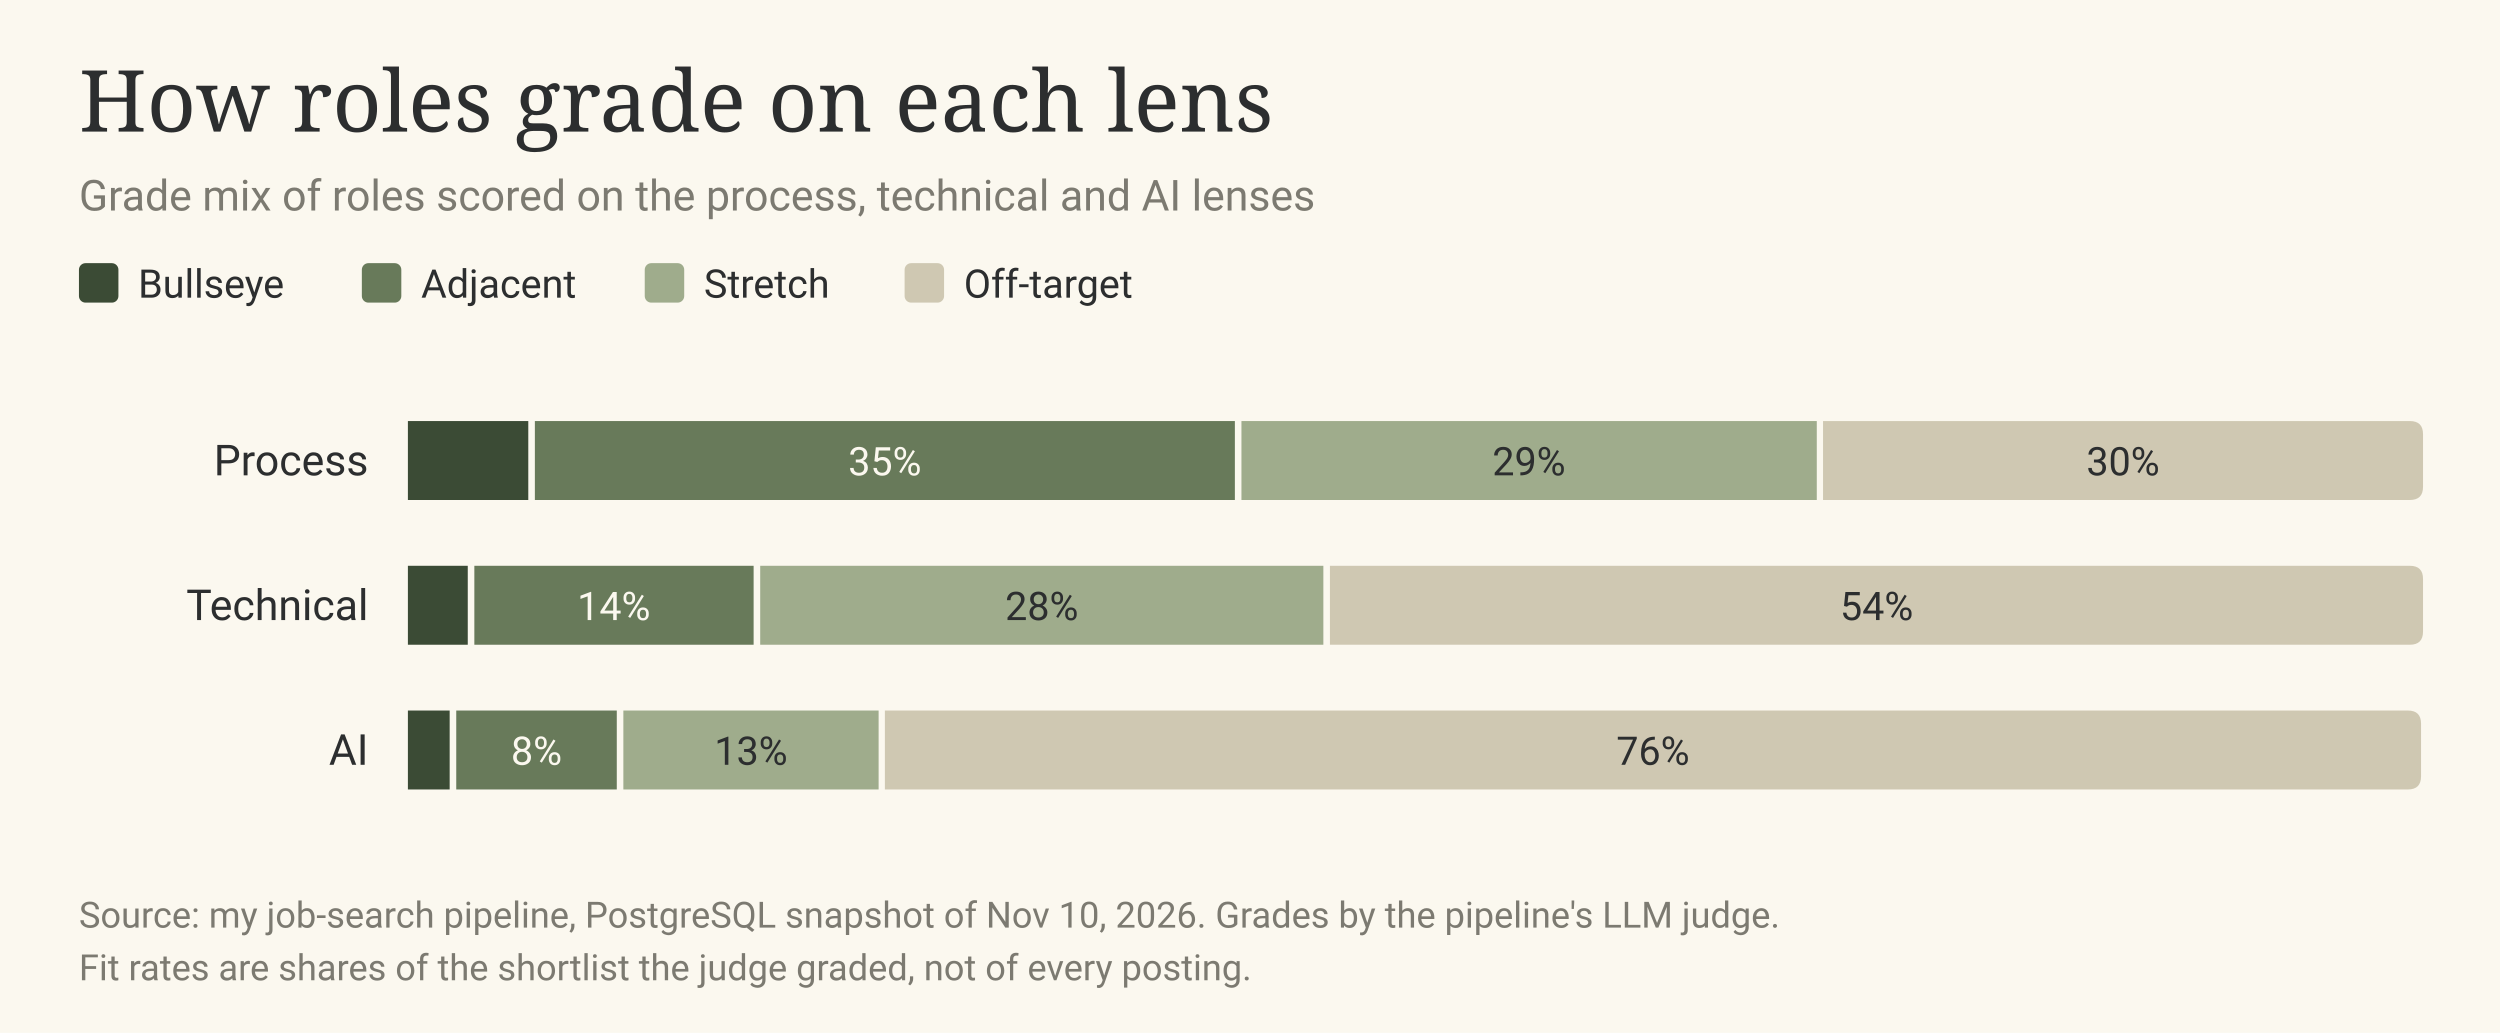
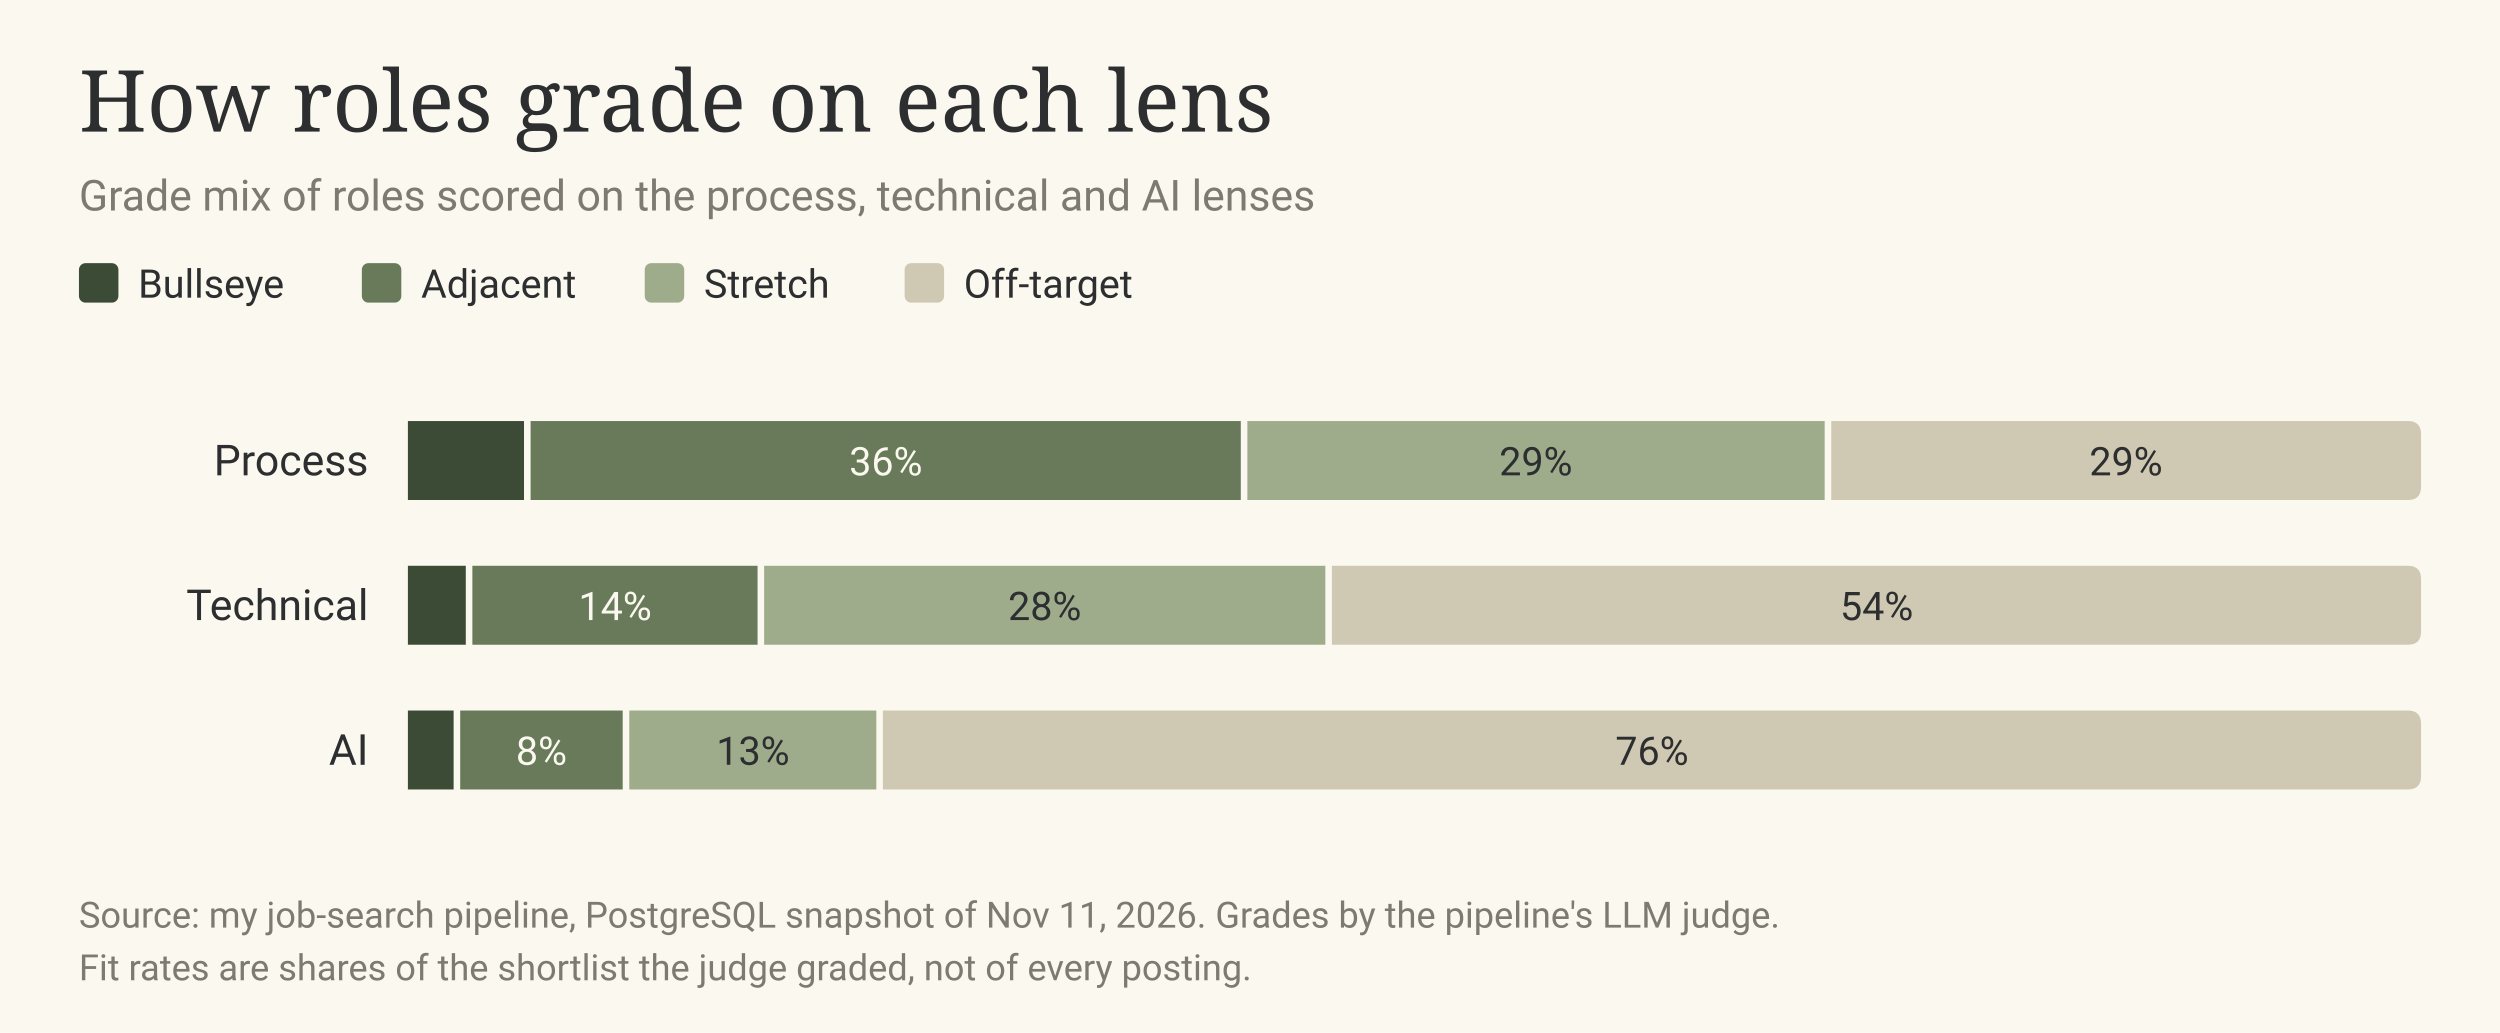
<svg xmlns="http://www.w3.org/2000/svg" viewBox="0 0 760 314" width="760" height="314" role="img" aria-labelledby="t d">
  <rect width="760" height="314" fill="#fbf8ef" />
  <text x="24" y="40" font-family="'Instrument Serif', 'Iowan Old Style', Georgia, serif" font-size="26" fill="#2c2e2f">How roles grade on each lens</text>
  <text x="24" y="64" font-family="-apple-system, BlinkMacSystemFont, 'Segoe UI', Roboto, Inter, sans-serif" font-size="13" fill="#7c7a71">Grade mix of roles scored on the process, technical and AI lenses</text>
  <rect x="24" y="80" width="12" height="12" rx="2" fill="#3b4b35" />
  <text x="42" y="90.5" font-family="-apple-system, BlinkMacSystemFont, 'Segoe UI', Roboto, Inter, sans-serif" font-size="12" fill="#2c2e2f">Bullseye</text>
  <rect x="110" y="80" width="12" height="12" rx="2" fill="#687a5a" />
  <text x="128" y="90.5" font-family="-apple-system, BlinkMacSystemFont, 'Segoe UI', Roboto, Inter, sans-serif" font-size="12" fill="#2c2e2f">Adjacent</text>
  <rect x="196" y="80" width="12" height="12" rx="2" fill="#9fac8c" />
  <text x="214" y="90.5" font-family="-apple-system, BlinkMacSystemFont, 'Segoe UI', Roboto, Inter, sans-serif" font-size="12" fill="#2c2e2f">Stretch</text>
  <rect x="275" y="80" width="12" height="12" rx="2" fill="#cfc8b2" />
  <text x="293" y="90.5" font-family="-apple-system, BlinkMacSystemFont, 'Segoe UI', Roboto, Inter, sans-serif" font-size="12" fill="#2c2e2f">Off-target</text>
  <text x="112" y="144.5" text-anchor="end" font-family="-apple-system, BlinkMacSystemFont, 'Segoe UI', Roboto, Inter, sans-serif" font-size="13" fill="#2c2e2f">Process</text>
  <g>
-     <rect x="124.0" y="128.0" width="36.6" height="24" fill="#3b4b35" />
+     <rect x="124.0" y="128.0" width="35.3" height="24" fill="#3b4b35" />
  </g>
  <g>
-     <rect x="162.6" y="128.0" width="212.8" height="24" fill="#687a5a" />
-     <text x="269.0" y="144.5" text-anchor="middle" font-family="-apple-system, BlinkMacSystemFont, 'Segoe UI', Roboto, Inter, sans-serif" font-size="12" fill="#fbf8ef">35%</text>
+     <rect x="161.3" y="128.0" width="215.9" height="24" fill="#687a5a" />
+     <text x="269.3" y="144.5" text-anchor="middle" font-family="-apple-system, BlinkMacSystemFont, 'Segoe UI', Roboto, Inter, sans-serif" font-size="12" fill="#fbf8ef">36%</text>
  </g>
  <g>
-     <rect x="377.4" y="128.0" width="174.9" height="24" fill="#9fac8c" />
-     <text x="464.8" y="144.5" text-anchor="middle" font-family="-apple-system, BlinkMacSystemFont, 'Segoe UI', Roboto, Inter, sans-serif" font-size="12" fill="#2c2e2f">29%</text>
+     <rect x="379.2" y="128.0" width="175.5" height="24" fill="#9fac8c" />
+     <text x="466.9" y="144.5" text-anchor="middle" font-family="-apple-system, BlinkMacSystemFont, 'Segoe UI', Roboto, Inter, sans-serif" font-size="12" fill="#2c2e2f">29%</text>
  </g>
  <g>
-     <path d="M554.2,128.0H732.6Q736.6,128.0 736.6,132.0V148.0Q736.6,152.0 732.6,152.0H554.2Z" fill="#cfc8b2" />
-     <text x="645.4" y="144.5" text-anchor="middle" font-family="-apple-system, BlinkMacSystemFont, 'Segoe UI', Roboto, Inter, sans-serif" font-size="12" fill="#2c2e2f">30%</text>
+     <path d="M556.7,128.0H732.0Q736.0,128.0 736.0,132.0V148.0Q736.0,152.0 732.0,152.0H556.7Z" fill="#cfc8b2" />
+     <text x="646.3" y="144.5" text-anchor="middle" font-family="-apple-system, BlinkMacSystemFont, 'Segoe UI', Roboto, Inter, sans-serif" font-size="12" fill="#2c2e2f">29%</text>
  </g>
  <text x="112" y="188.5" text-anchor="end" font-family="-apple-system, BlinkMacSystemFont, 'Segoe UI', Roboto, Inter, sans-serif" font-size="13" fill="#2c2e2f">Technical</text>
  <g>
-     <rect x="124.0" y="172.0" width="18.2" height="24" fill="#3b4b35" />
+     <rect x="124.0" y="172.0" width="17.6" height="24" fill="#3b4b35" />
  </g>
  <g>
-     <rect x="144.2" y="172.0" width="84.9" height="24" fill="#687a5a" />
-     <text x="186.6" y="188.5" text-anchor="middle" font-family="-apple-system, BlinkMacSystemFont, 'Segoe UI', Roboto, Inter, sans-serif" font-size="12" fill="#fbf8ef">14%</text>
+     <rect x="143.6" y="172.0" width="86.7" height="24" fill="#687a5a" />
+     <text x="187.0" y="188.5" text-anchor="middle" font-family="-apple-system, BlinkMacSystemFont, 'Segoe UI', Roboto, Inter, sans-serif" font-size="12" fill="#fbf8ef">14%</text>
  </g>
  <g>
-     <rect x="231.1" y="172.0" width="171.2" height="24" fill="#9fac8c" />
-     <text x="316.7" y="188.5" text-anchor="middle" font-family="-apple-system, BlinkMacSystemFont, 'Segoe UI', Roboto, Inter, sans-serif" font-size="12" fill="#2c2e2f">28%</text>
+     <rect x="232.3" y="172.0" width="170.6" height="24" fill="#9fac8c" />
+     <text x="317.6" y="188.5" text-anchor="middle" font-family="-apple-system, BlinkMacSystemFont, 'Segoe UI', Roboto, Inter, sans-serif" font-size="12" fill="#2c2e2f">28%</text>
  </g>
  <g>
-     <path d="M404.3,172.0H732.6Q736.6,172.0 736.6,176.0V192.0Q736.6,196.0 732.6,196.0H404.3Z" fill="#cfc8b2" />
+     <path d="M404.9,172.0H732.0Q736.0,172.0 736.0,176.0V192.0Q736.0,196.0 732.0,196.0H404.9Z" fill="#cfc8b2" />
    <text x="570.5" y="188.5" text-anchor="middle" font-family="-apple-system, BlinkMacSystemFont, 'Segoe UI', Roboto, Inter, sans-serif" font-size="12" fill="#2c2e2f">54%</text>
  </g>
  <text x="112" y="232.5" text-anchor="end" font-family="-apple-system, BlinkMacSystemFont, 'Segoe UI', Roboto, Inter, sans-serif" font-size="13" fill="#2c2e2f">AI</text>
  <g>
-     <rect x="124.0" y="216.0" width="12.7" height="24" fill="#3b4b35" />
+     <rect x="124.0" y="216.0" width="13.9" height="24" fill="#3b4b35" />
  </g>
  <g>
-     <rect x="138.7" y="216.0" width="48.8" height="24" fill="#687a5a" />
-     <text x="163.1" y="232.5" text-anchor="middle" font-family="-apple-system, BlinkMacSystemFont, 'Segoe UI', Roboto, Inter, sans-serif" font-size="12" fill="#fbf8ef">8%</text>
+     <rect x="139.9" y="216.0" width="49.4" height="24" fill="#687a5a" />
+     <text x="164.6" y="232.5" text-anchor="middle" font-family="-apple-system, BlinkMacSystemFont, 'Segoe UI', Roboto, Inter, sans-serif" font-size="12" fill="#fbf8ef">8%</text>
  </g>
  <g>
-     <rect x="189.5" y="216.0" width="77.6" height="24" fill="#9fac8c" />
-     <text x="228.3" y="232.5" text-anchor="middle" font-family="-apple-system, BlinkMacSystemFont, 'Segoe UI', Roboto, Inter, sans-serif" font-size="12" fill="#2c2e2f">13%</text>
+     <rect x="191.3" y="216.0" width="75.1" height="24" fill="#9fac8c" />
+     <text x="228.9" y="232.5" text-anchor="middle" font-family="-apple-system, BlinkMacSystemFont, 'Segoe UI', Roboto, Inter, sans-serif" font-size="12" fill="#2c2e2f">13%</text>
  </g>
  <g>
-     <path d="M269.0,216.0H732.0Q736.0,216.0 736.0,220.0V236.0Q736.0,240.0 732.0,240.0H269.0Z" fill="#cfc8b2" />
-     <text x="502.5" y="232.5" text-anchor="middle" font-family="-apple-system, BlinkMacSystemFont, 'Segoe UI', Roboto, Inter, sans-serif" font-size="12" fill="#2c2e2f">76%</text>
+     <path d="M268.4,216.0H732.0Q736.0,216.0 736.0,220.0V236.0Q736.0,240.0 732.0,240.0H268.4Z" fill="#cfc8b2" />
+     <text x="502.2" y="232.5" text-anchor="middle" font-family="-apple-system, BlinkMacSystemFont, 'Segoe UI', Roboto, Inter, sans-serif" font-size="12" fill="#2c2e2f">76%</text>
  </g>
-   <text x="24" y="282" font-family="-apple-system, BlinkMacSystemFont, 'Segoe UI', Roboto, Inter, sans-serif" font-size="11" fill="#7c7a71">Source: my job-search pipeline, PostgreSQL snapshot of Nov 10, 2026. Grades by the pipeline's LLM judge.</text>
+   <text x="24" y="282" font-family="-apple-system, BlinkMacSystemFont, 'Segoe UI', Roboto, Inter, sans-serif" font-size="11" fill="#7c7a71">Source: my job-search pipeline, PostgreSQL snapshot of Nov 11, 2026. Grades by the pipeline's LLM judge.</text>
  <text x="24" y="298" font-family="-apple-system, BlinkMacSystemFont, 'Segoe UI', Roboto, Inter, sans-serif" font-size="11" fill="#7c7a71">Fit rates are shares of the shortlist the judge graded, not of every posting.</text>
</svg>
